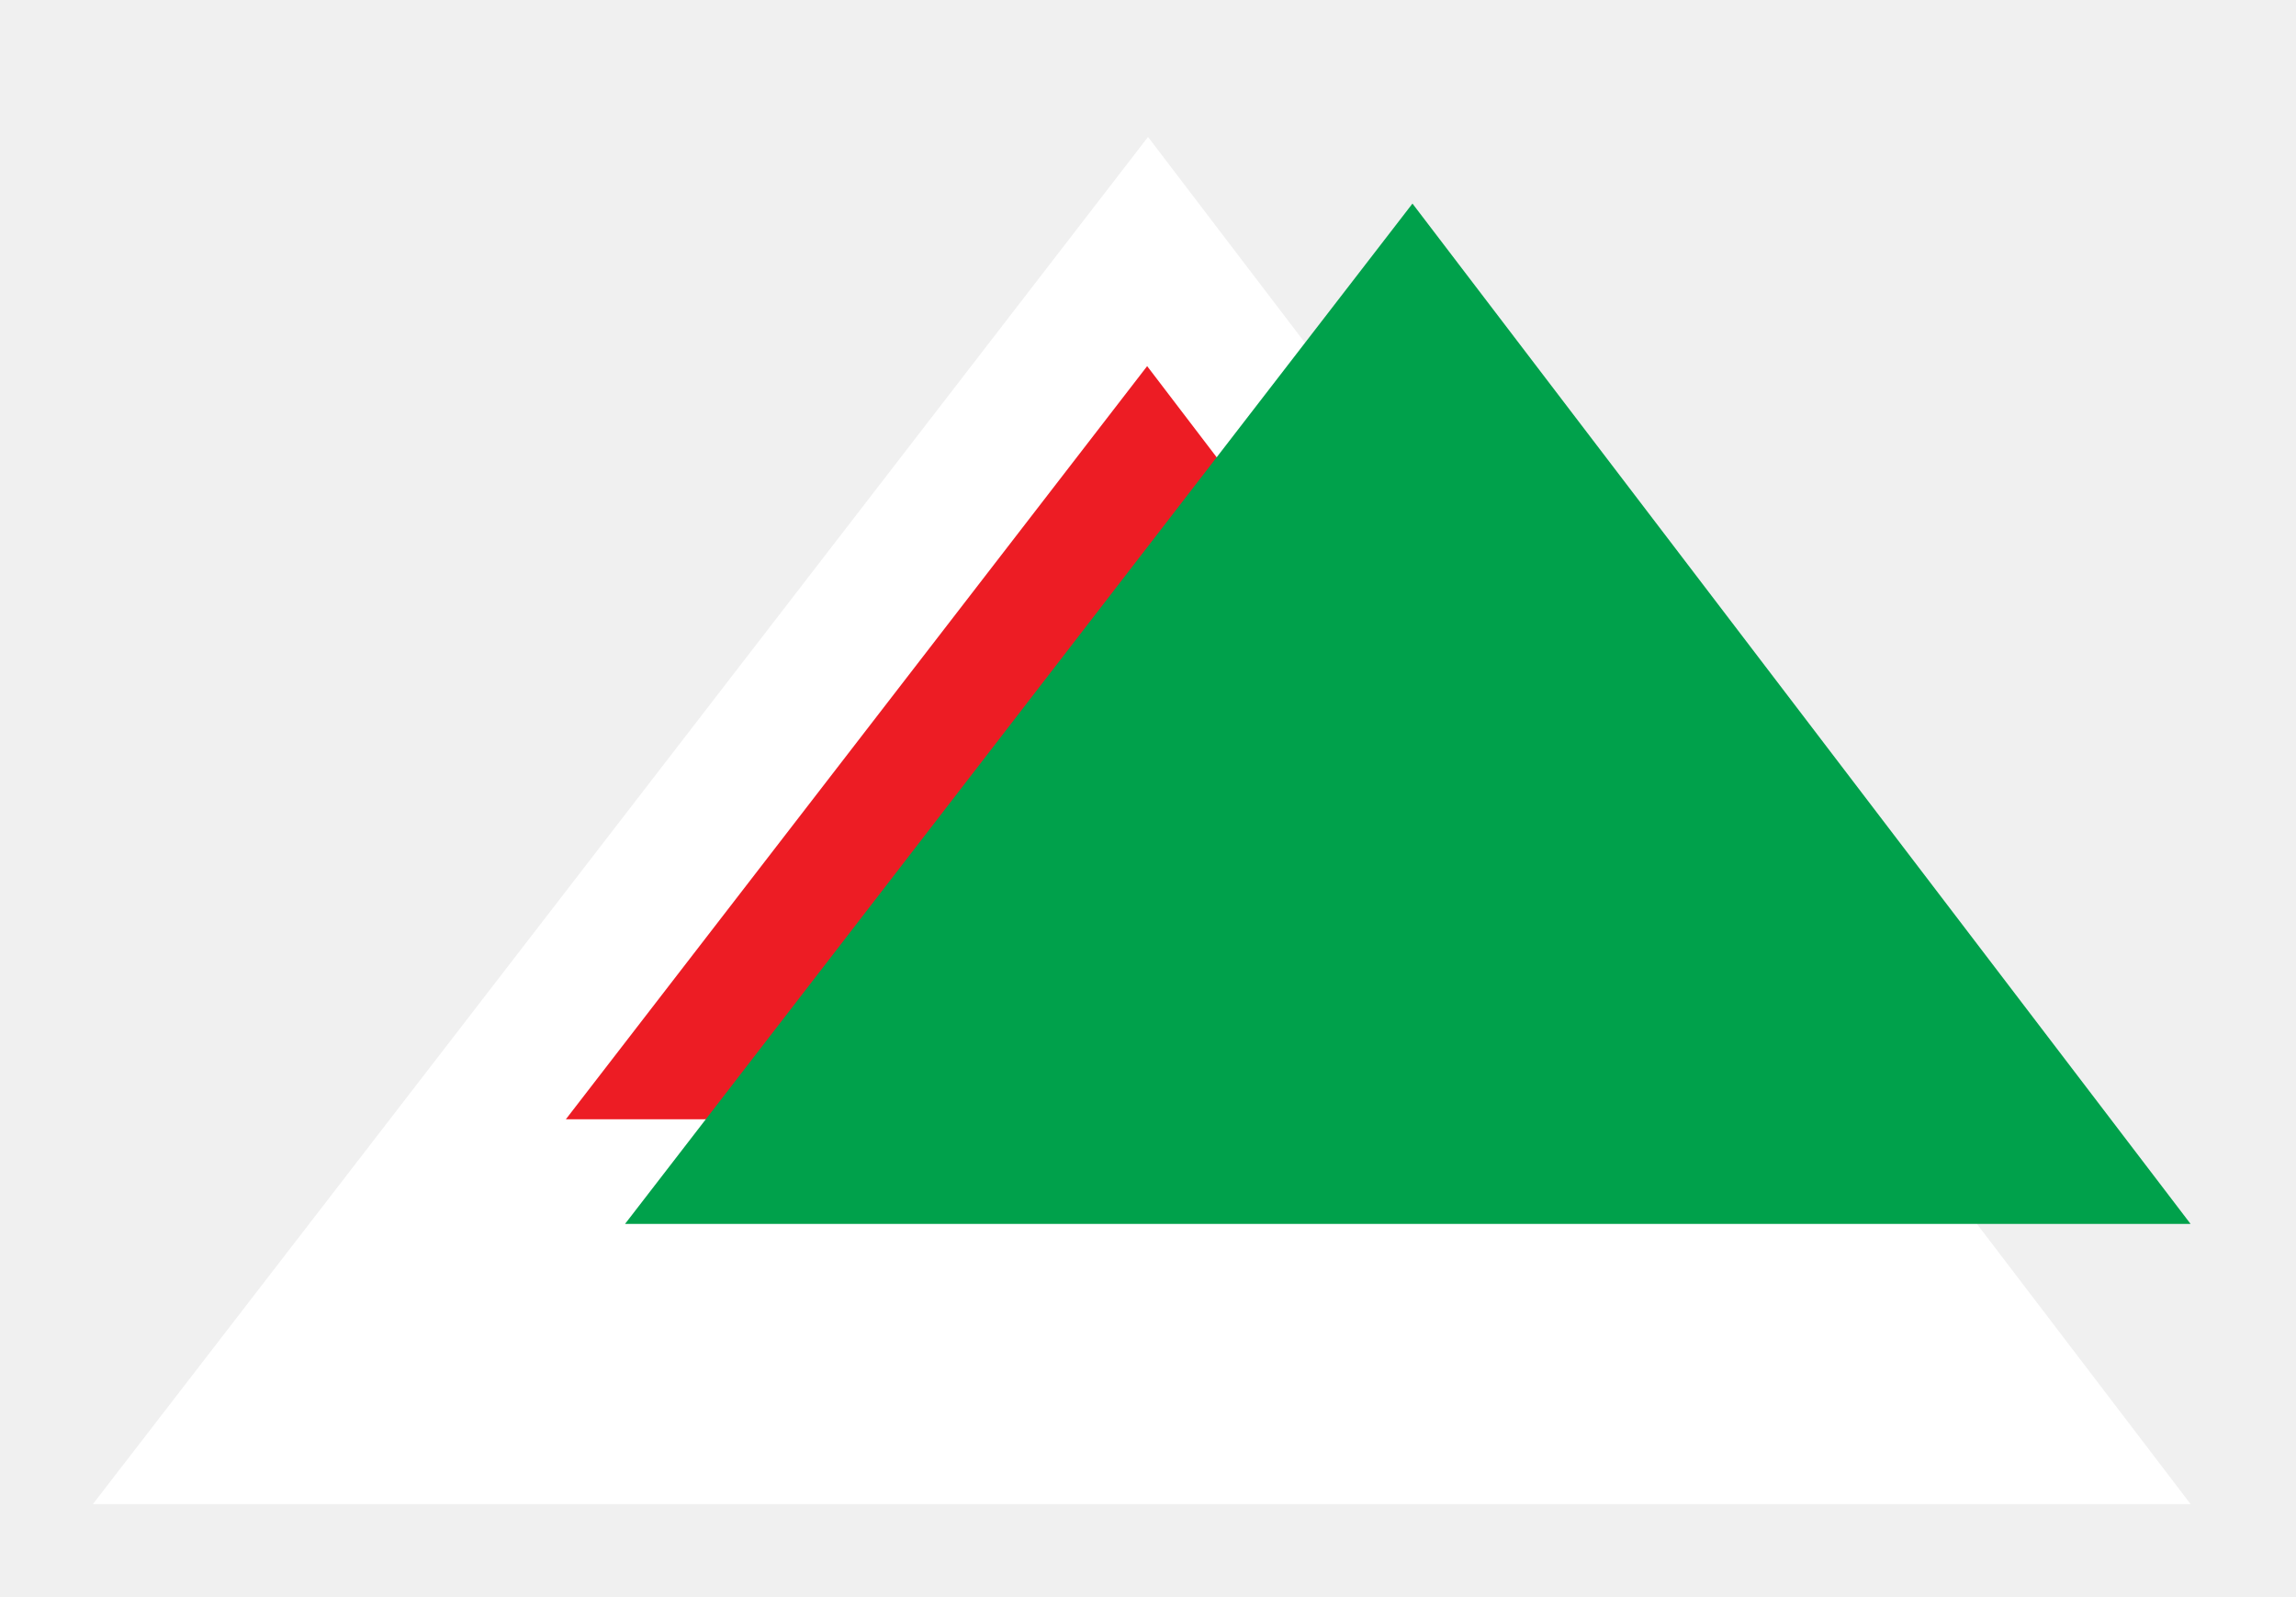
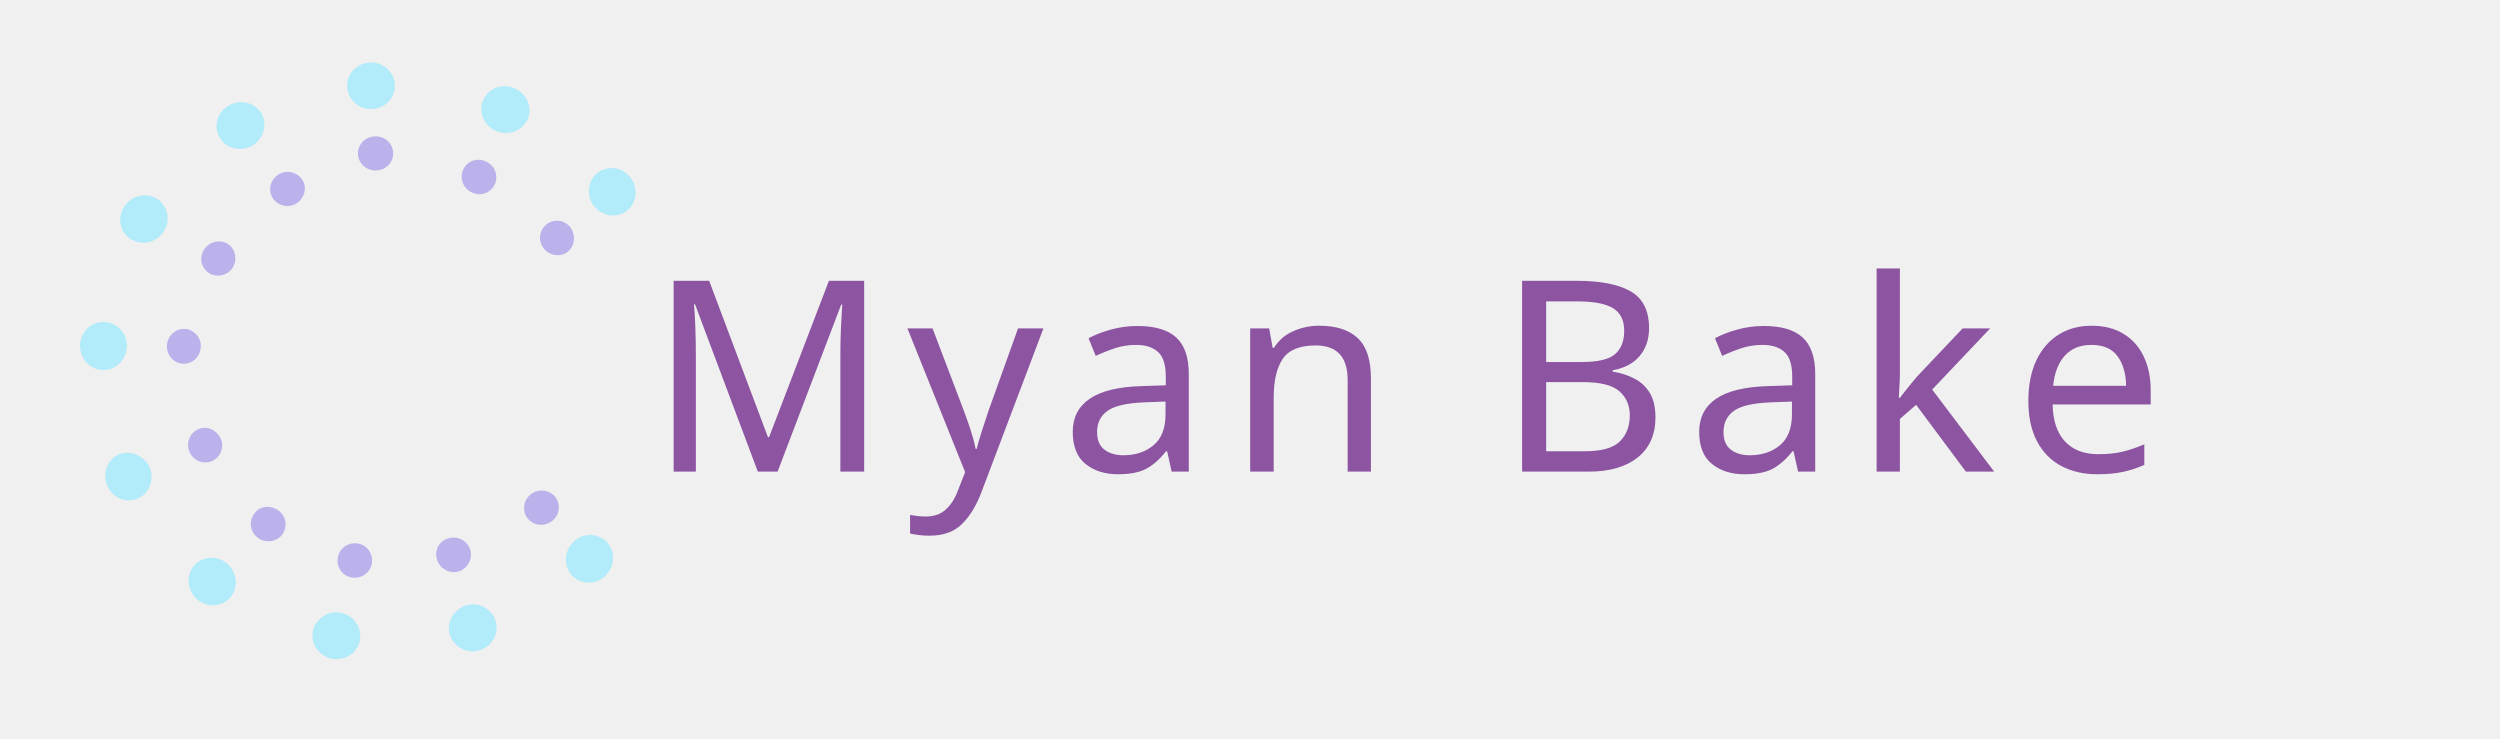
- <svg xmlns="http://www.w3.org/2000/svg" version="1.1" id="Layer_1" x="0px" y="0px" width="52.667px" height="36.625px" viewBox="15.333 0 52.667 36.625" enable-background="new 15.333 0 52.667 36.625" xml:space="preserve">
-   <polygon fill="#FFFFFF" points="41.667,3.142 17.464,34.504 65.582,34.504 " />
-   <polygon fill="#ED1C24" points="41.647,8.399 28.313,25.676 54.824,25.676 " />
-   <polygon fill="#00A14B" points="47.733,4.67 29.67,28.077 65.582,28.077 " />
+ <svg xmlns="http://www.w3.org/2000/svg" version="1.1" id="svg_null" x="0px" y="0px" viewBox="0 0 440 130" style="enable-background:new 0 0 440 130;" xml:space="preserve">
+   <style type="text/css">
+ 	.st0{fill:#B2EBF9;}
+ 	.st1{fill:#AEA1EA;fill-opacity:0.8;}
+ 	.st2{fill:none;}
+ 	.st3{fill:#8C54A1;}
+ 	.st4{font-family:'Orbitron-Medium';}
+ 	.st5{font-size:47.033px;}
+ 	.st6{letter-spacing:3;}
+ </style>
+   <g id="root">
+     <path id="shape.accent" class="st0" d="M65.3,19.2c-2.3,0-4.2-1.8-4.2-4.1s1.9-4.1,4.2-4.1c2.3,0,4.2,1.8,4.2,4.1   S67.6,19.2,65.3,19.2z M87,22.9c-2.1-1.1-2.9-3.6-1.8-5.6c1.1-2,3.6-2.7,5.7-1.6c2.1,1.1,2.9,3.6,1.8,5.6S89,24,87,22.9L87,22.9z    M104.4,36.1c-1.3-1.9-0.9-4.5,0.9-5.8c1.9-1.3,4.4-0.8,5.8,1.1c1.3,1.9,0.9,4.5-0.9,5.8C108.3,38.5,105.8,38,104.4,36.1   L104.4,36.1z M101,95.3c1.7-1.6,4.4-1.5,5.9,0.2c1.5,1.7,1.3,4.3-0.4,5.9c-1.7,1.6-4.4,1.5-5.9-0.2C99.1,99.5,99.3,96.9,101,95.3z    M82.2,106.5c2.3-0.6,4.5,0.8,5.1,3c0.5,2.2-0.8,4.4-3.1,5c-2.3,0.6-4.5-0.8-5.1-3C78.6,109.3,80,107.1,82.2,106.5z M60.2,107.9   c2.3,0.6,3.6,2.8,3.1,5c-0.5,2.2-2.8,3.5-5.1,3c-2.3-0.6-3.6-2.8-3.1-5C55.7,108.7,58,107.3,60.2,107.9z M40.1,99.3   c1.7,1.6,1.9,4.2,0.4,5.9c-1.5,1.7-4.2,1.8-5.9,0.2c-1.7-1.6-1.9-4.2-0.4-5.9S38.4,97.7,40.1,99.3L40.1,99.3z M26.4,82.4   c0.8,2.2-0.2,4.6-2.3,5.4c-2.1,0.8-4.5-0.3-5.3-2.5c-0.8-2.2,0.2-4.6,2.3-5.4C23.2,79.2,25.5,80.3,26.4,82.4z M22.3,61.4   c-0.3,2.3-2.3,4-4.6,3.7c-2.3-0.3-3.8-2.4-3.6-4.7c0.3-2.3,2.3-4,4.6-3.7C21,57,22.6,59.1,22.3,61.4L22.3,61.4z M28.7,40.9   c-1.3,1.9-3.9,2.4-5.8,1.1c-1.9-1.3-2.3-3.9-0.9-5.8c1.3-1.9,3.9-2.4,5.8-1.1C29.6,36.4,30.1,39,28.7,40.9L28.7,40.9z M44.3,25.7   c-2.1,1.1-4.6,0.4-5.7-1.6c-1.1-2-0.3-4.5,1.8-5.6c2.1-1.1,4.6-0.4,5.7,1.6C47.1,22.1,46.3,24.6,44.3,25.7z" />
+     <path id="shape.secondary" class="st1" d="M66.1,30c-1.7,0-3.1-1.3-3.1-3c0-1.7,1.4-3,3.1-3c1.7,0,3.1,1.3,3.1,3   C69.2,28.7,67.8,30,66.1,30z M82.9,33.8c-1.5-0.8-2.1-2.6-1.3-4.1c0.8-1.5,2.6-2,4.1-1.2c1.5,0.8,2.1,2.6,1.3,4.1   C86.2,34.1,84.4,34.6,82.9,33.8L82.9,33.8z M95.6,43.6c-1-1.4-0.6-3.3,0.7-4.2c1.4-1,3.3-0.6,4.2,0.8s0.6,3.3-0.7,4.2   C98.5,45.3,96.6,45,95.6,43.6z M93.3,87.1c1.3-1.1,3.2-1,4.3,0.2c1.1,1.2,1,3.2-0.3,4.3c-1.3,1.1-3.2,1-4.3-0.2   C91.9,90.2,92,88.2,93.3,87.1L93.3,87.1z M79.1,94.7c1.6-0.4,3.3,0.6,3.7,2.2c0.4,1.6-0.6,3.3-2.2,3.7s-3.3-0.6-3.7-2.2   C76.4,96.7,77.4,95.1,79.1,94.7z M63.2,95.7c1.6,0.4,2.6,2,2.2,3.7c-0.4,1.6-2.1,2.6-3.7,2.2c-1.6-0.4-2.6-2-2.2-3.7   C59.9,96.3,61.5,95.3,63.2,95.7z M49.2,90c1.3,1.1,1.4,3,0.3,4.3c-1.1,1.2-3,1.3-4.3,0.2s-1.4-3-0.3-4.3C46,88.9,47.9,88.9,49.2,90   L49.2,90z M38.9,77.3c0.6,1.6-0.2,3.3-1.7,3.9s-3.3-0.2-3.9-1.8s0.2-3.3,1.7-3.9S38.2,75.7,38.9,77.3z M35.3,61.4   C35.1,63,33.6,64.2,32,64s-2.8-1.7-2.6-3.4c0.2-1.7,1.7-2.9,3.4-2.7C34.4,58.2,35.6,59.7,35.3,61.4z M40.9,47.2   c-1,1.4-2.9,1.7-4.2,0.8c-1.4-1-1.7-2.8-0.7-4.2c1-1.4,2.9-1.7,4.2-0.8C41.5,43.9,41.8,45.8,40.9,47.2L40.9,47.2z M52,35.9   c-1.5,0.8-3.3,0.2-4.1-1.2s-0.2-3.3,1.3-4.1c1.5-0.8,3.3-0.2,4.1,1.2C54.1,33.2,53.5,35.1,52,35.9L52,35.9z" />
+     <g id="Group" transform="translate(140, 206)">
+       <rect id="Rectangle-71" x="-26" y="-171" class="st2" width="320" height="70" />
+       <text transform="matrix(1 0 0 1 -26 -123)" class="st3 st4 st5 st6">Myan Bake</text>
+     </g>
+   </g>
</svg>
